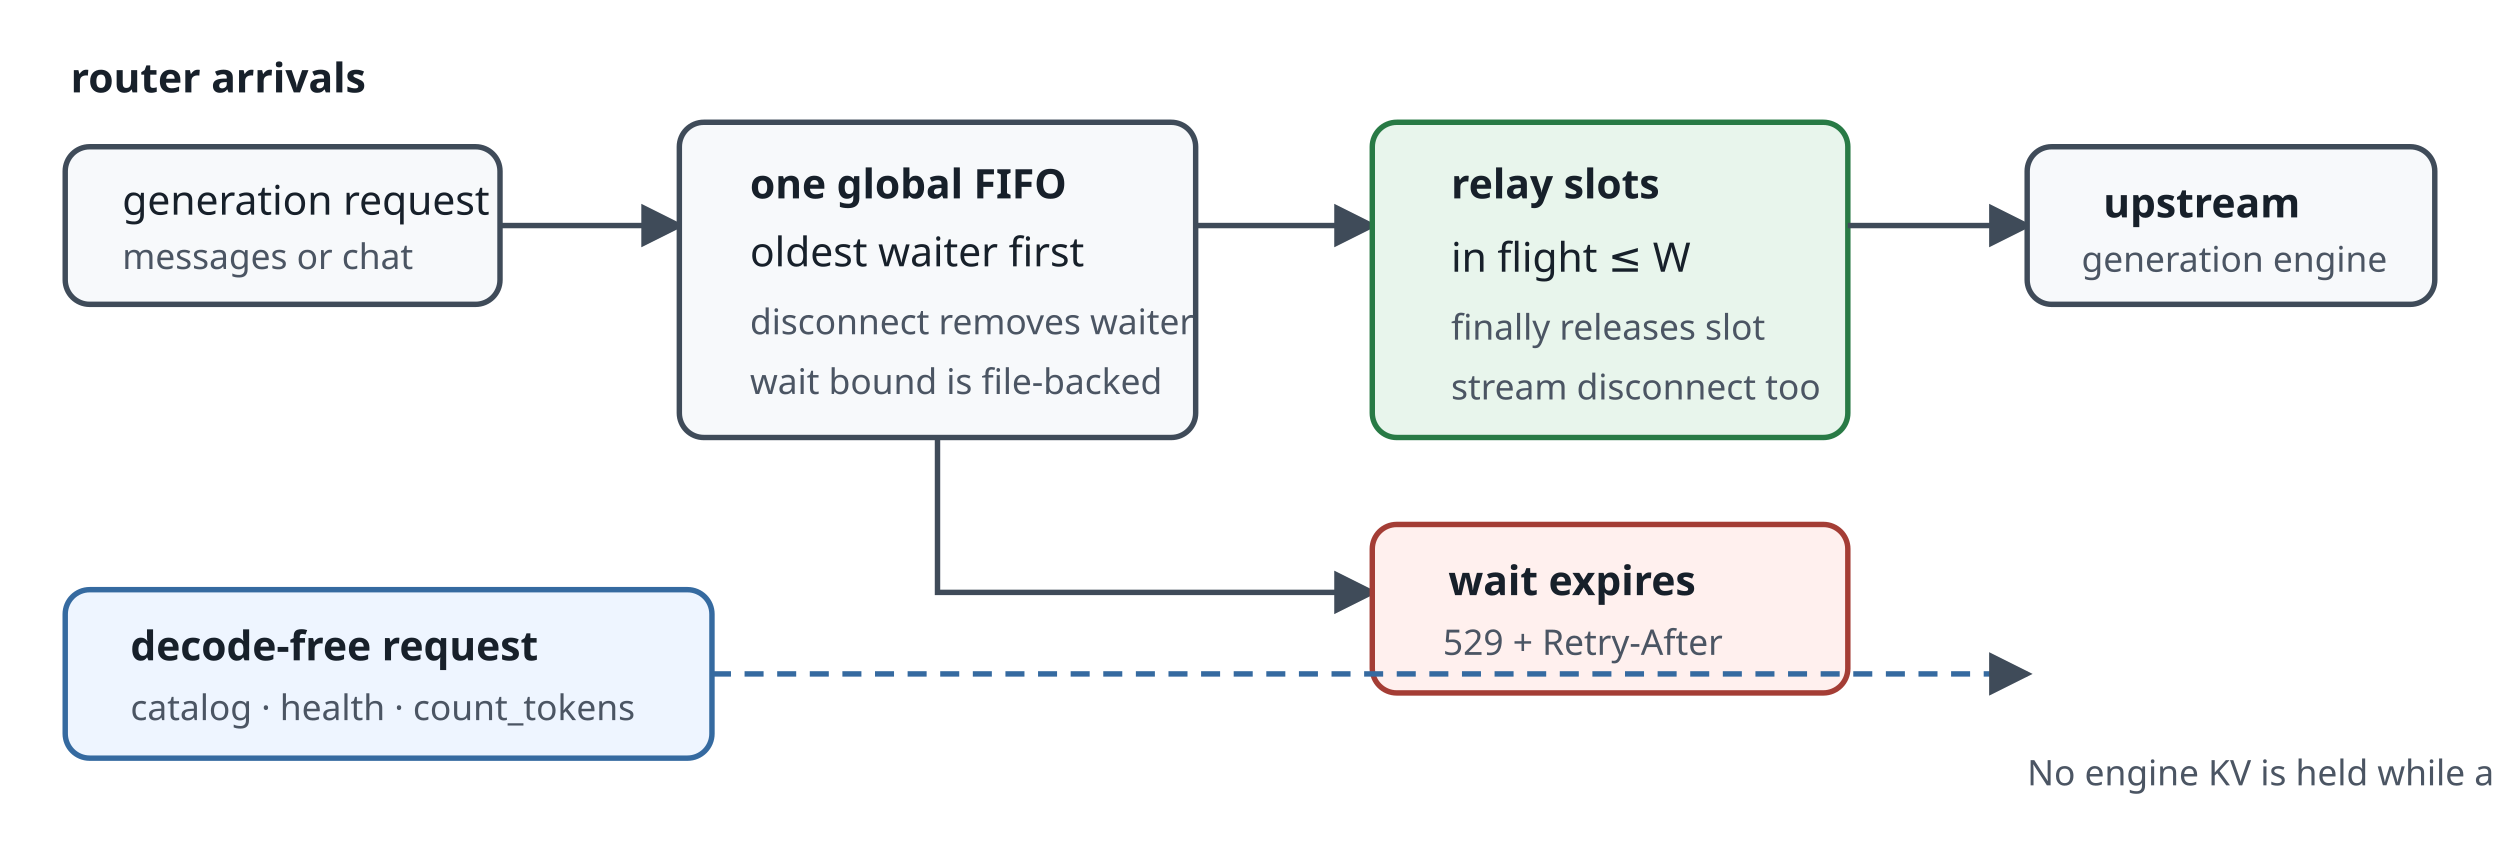
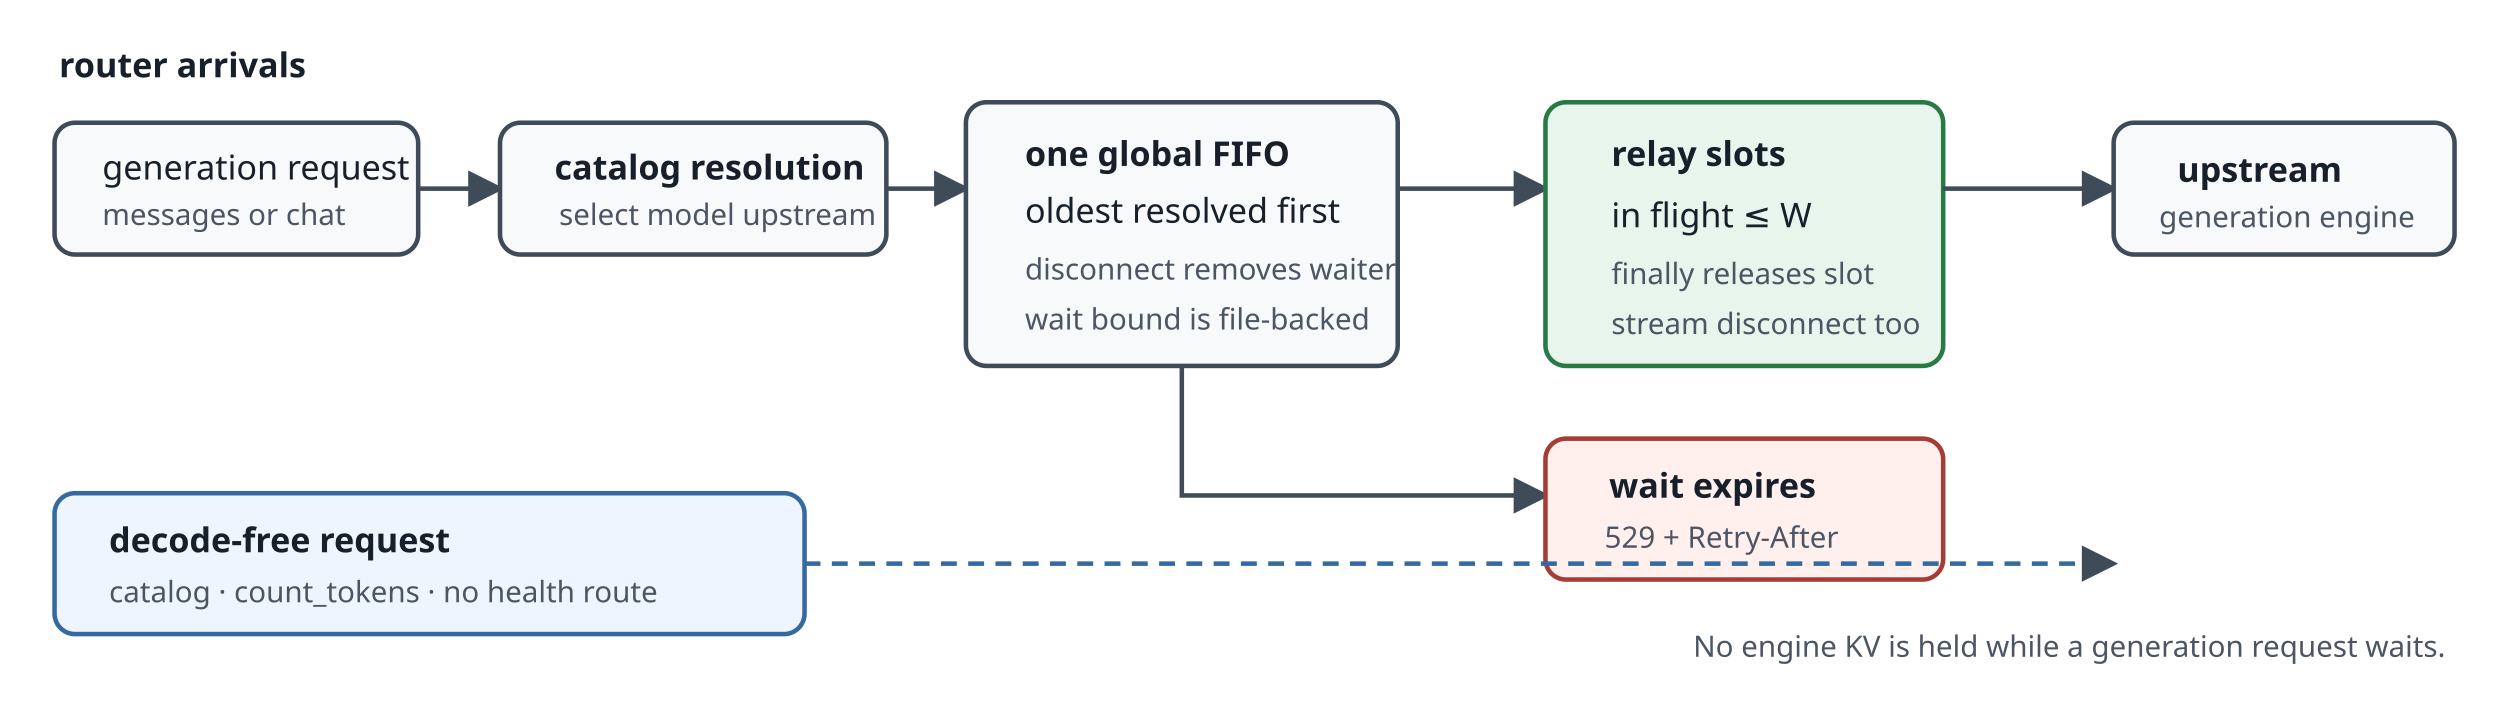
- <svg xmlns="http://www.w3.org/2000/svg" viewBox="0 0 920 310" role="img" aria-labelledby="title desc">
+ <svg xmlns="http://www.w3.org/2000/svg" viewBox="0 0 1100 310" role="img" aria-labelledby="title desc">
  <defs>
    <marker id="arrow" markerWidth="8" markerHeight="8" refX="7" refY="4" orient="auto">
      <path d="M0,0 L8,4 L0,8 Z" fill="#3f4b59" />
    </marker>
    <style>
      .box { fill: #f7f9fb; stroke: #3f4b59; stroke-width: 2; rx: 9; }
      .active { fill: #e8f5ec; stroke: #287a45; stroke-width: 2; rx: 9; }
      .bypass { fill: #eef5ff; stroke: #356aa0; stroke-width: 2; rx: 9; }
      .refuse { fill: #fff0ee; stroke: #a43d35; stroke-width: 2; rx: 9; }
      .flow { fill: none; stroke: #3f4b59; stroke-width: 2; marker-end: url(#arrow); }
      .dash { fill: none; stroke: #356aa0; stroke-width: 2; stroke-dasharray: 7 5; marker-end: url(#arrow); }
      text { font-family: system-ui, sans-serif; fill: #17202a; font-size: 15px; }
      .label { font-size: 13px; fill: #4b5563; }
      .strong { font-weight: 700; }
    </style>
  </defs>
  <text x="26" y="34" class="strong">router arrivals</text>
  <rect class="box" x="24" y="54" width="160" height="58" />
  <text x="45" y="79">generation request</text>
  <text x="45" y="99" class="label">messages or chat</text>
-   <path class="flow" d="M184 83 H250" />
-   <rect class="box" x="250" y="45" width="190" height="116" />
-   <text x="276" y="73" class="strong">one global FIFO</text>
-   <text x="276" y="98">oldest waiter first</text>
-   <text x="276" y="123" class="label">disconnect removes waiter</text>
-   <text x="276" y="145" class="label">wait bound is file-backed</text>
-   <path class="flow" d="M440 83 H505" />
-   <rect class="active" x="505" y="45" width="175" height="116" />
-   <text x="534" y="73" class="strong">relay slots</text>
-   <text x="534" y="100">in flight ≤ W</text>
-   <text x="534" y="125" class="label">finally releases slot</text>
-   <text x="534" y="147" class="label">stream disconnect too</text>
-   <path class="flow" d="M680 83 H746" />
-   <rect class="box" x="746" y="54" width="150" height="58" />
-   <text x="774" y="80" class="strong">upstream</text>
-   <text x="766" y="100" class="label">generation engine</text>
-   <path class="flow" d="M345 161 V218 H505" />
-   <rect class="refuse" x="505" y="193" width="175" height="62" />
-   <text x="533" y="219" class="strong">wait expires</text>
-   <text x="531" y="241" class="label">529 + Retry-After</text>
-   <rect class="bypass" x="24" y="217" width="238" height="62" />
+   <path class="flow" d="M184 83 H220" />
+   <rect class="box" x="220" y="54" width="170" height="58" />
+   <text x="244" y="79" class="strong">catalog resolution</text>
+   <text x="246" y="99" class="label">select model upstream</text>
+   <path class="flow" d="M390 83 H425" />
+   <rect class="box" x="425" y="45" width="190" height="116" />
+   <text x="451" y="73" class="strong">one global FIFO</text>
+   <text x="451" y="98">oldest resolved first</text>
+   <text x="451" y="123" class="label">disconnect removes waiter</text>
+   <text x="451" y="145" class="label">wait bound is file-backed</text>
+   <path class="flow" d="M615 83 H680" />
+   <rect class="active" x="680" y="45" width="175" height="116" />
+   <text x="709" y="73" class="strong">relay slots</text>
+   <text x="709" y="100">in flight ≤ W</text>
+   <text x="709" y="125" class="label">finally releases slot</text>
+   <text x="709" y="147" class="label">stream disconnect too</text>
+   <path class="flow" d="M855 83 H930" />
+   <rect class="box" x="930" y="54" width="150" height="58" />
+   <text x="958" y="80" class="strong">upstream</text>
+   <text x="950" y="100" class="label">generation engine</text>
+   <path class="flow" d="M520 161 V218 H680" />
+   <rect class="refuse" x="680" y="193" width="175" height="62" />
+   <text x="708" y="219" class="strong">wait expires</text>
+   <text x="706" y="241" class="label">529 + Retry-After</text>
+   <rect class="bypass" x="24" y="217" width="330" height="62" />
  <text x="48" y="243" class="strong">decode-free request</text>
-   <text x="48" y="265" class="label">catalog · health · count_tokens</text>
-   <path class="dash" d="M262 248 H746" />
-   <text x="746" y="289" class="label">No engine KV is held while a generation request waits.</text>
+   <text x="48" y="265" class="label">catalog · count_tokens · no health route</text>
+   <path class="dash" d="M354 248 H930" />
+   <text x="745" y="289" class="label">No engine KV is held while a generation request waits.</text>
</svg>
